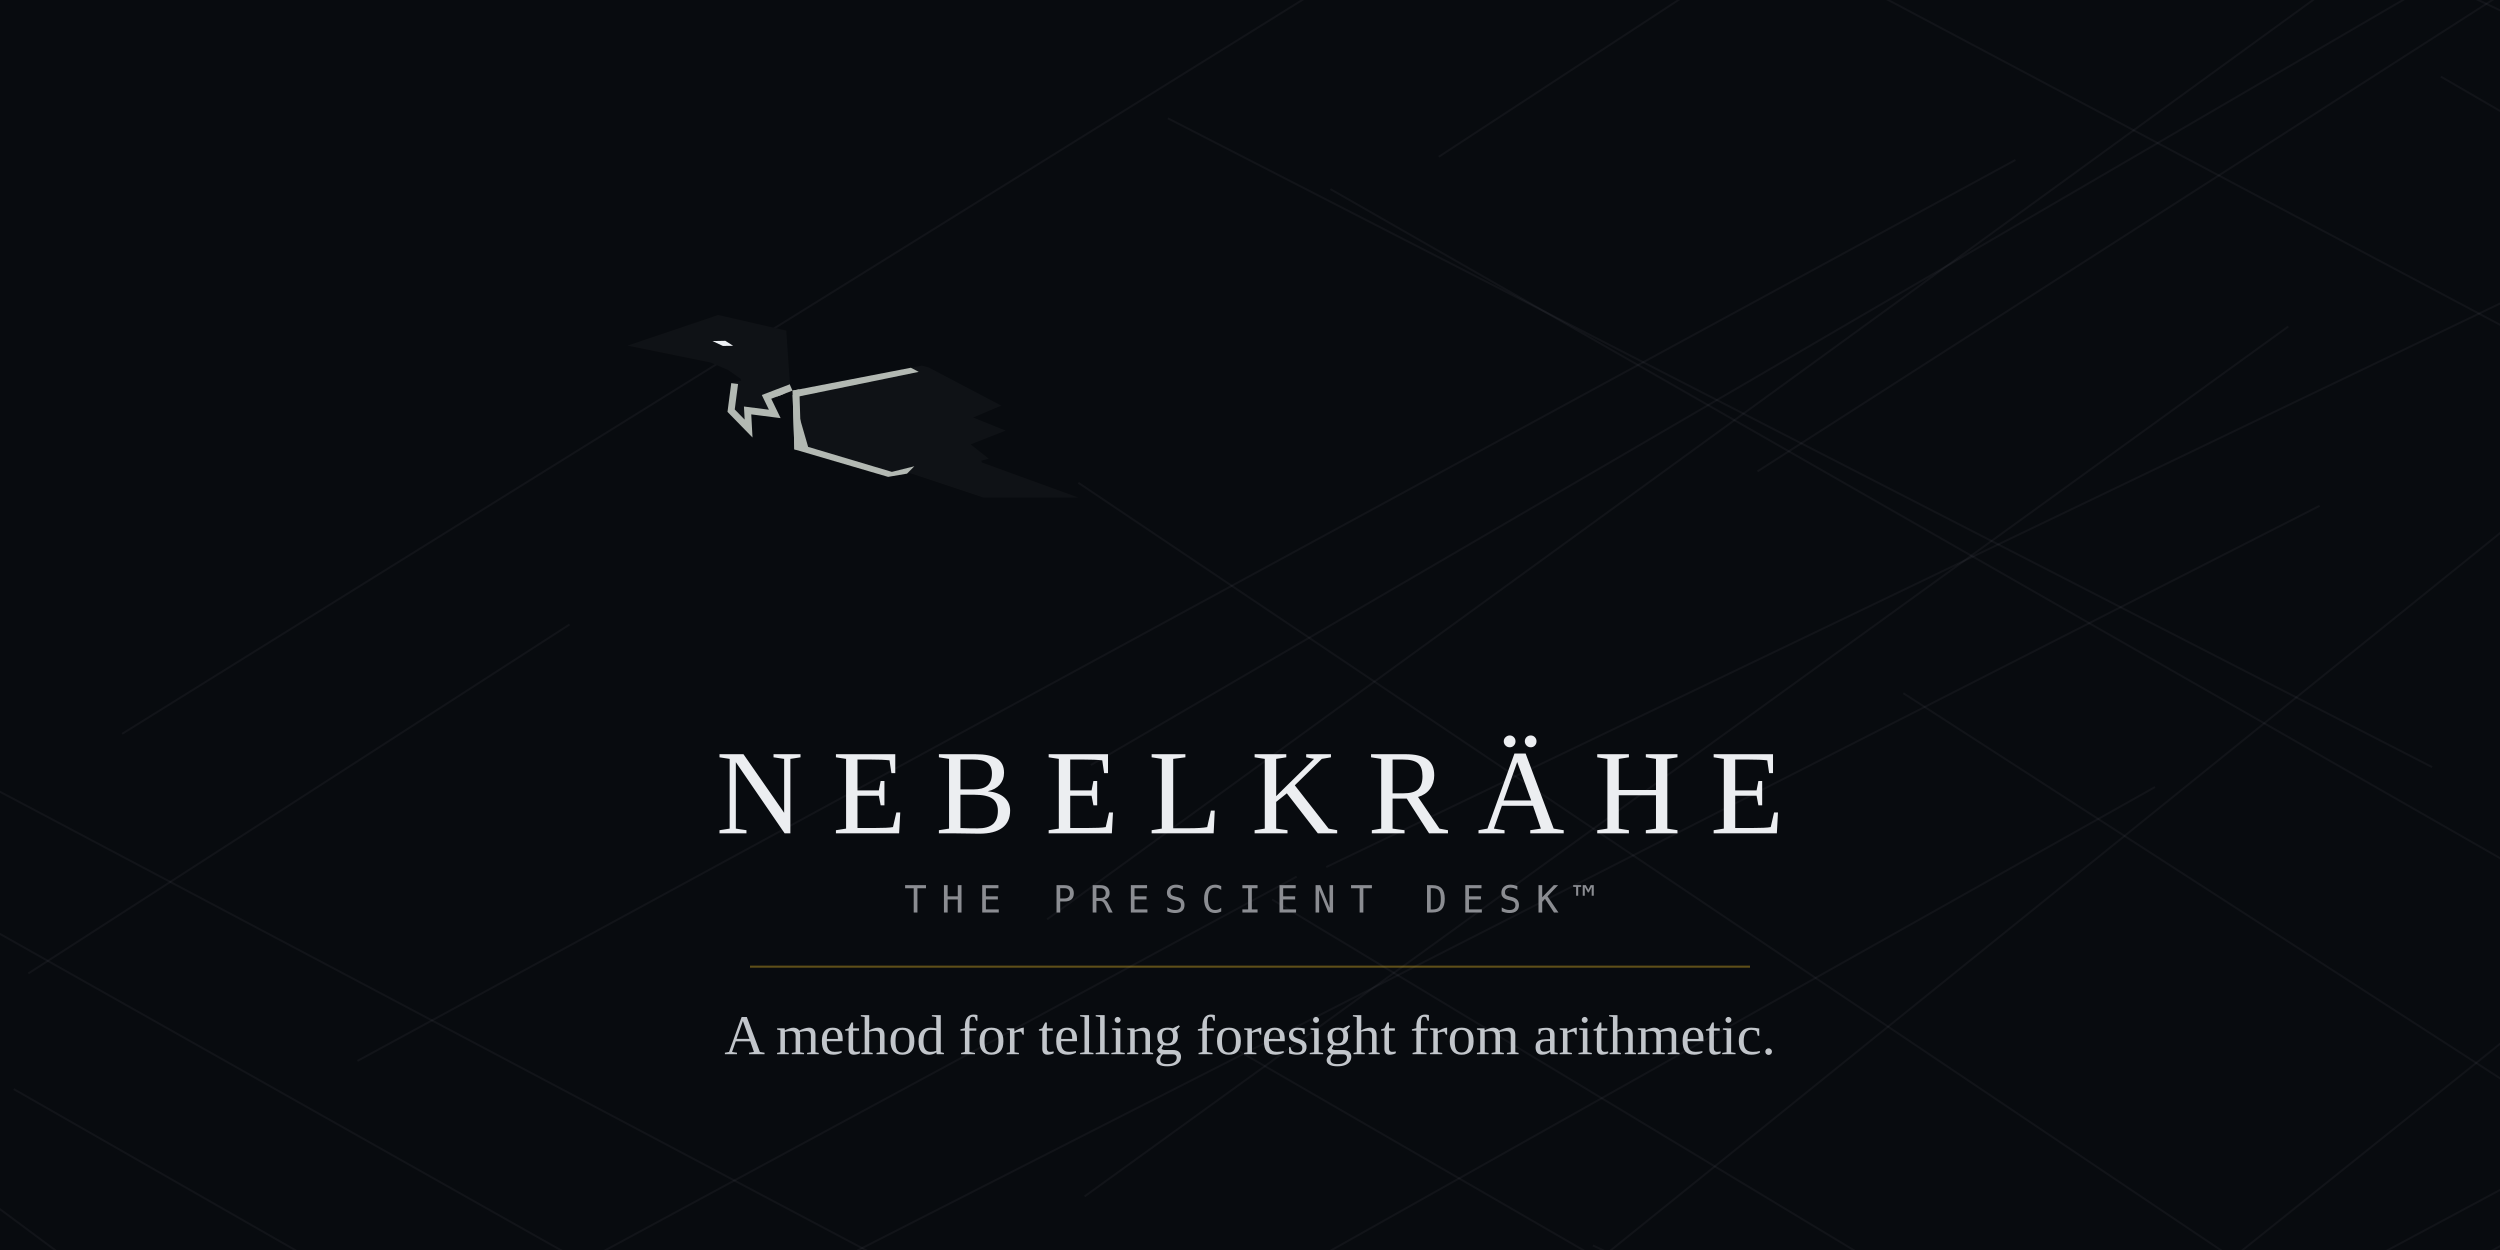
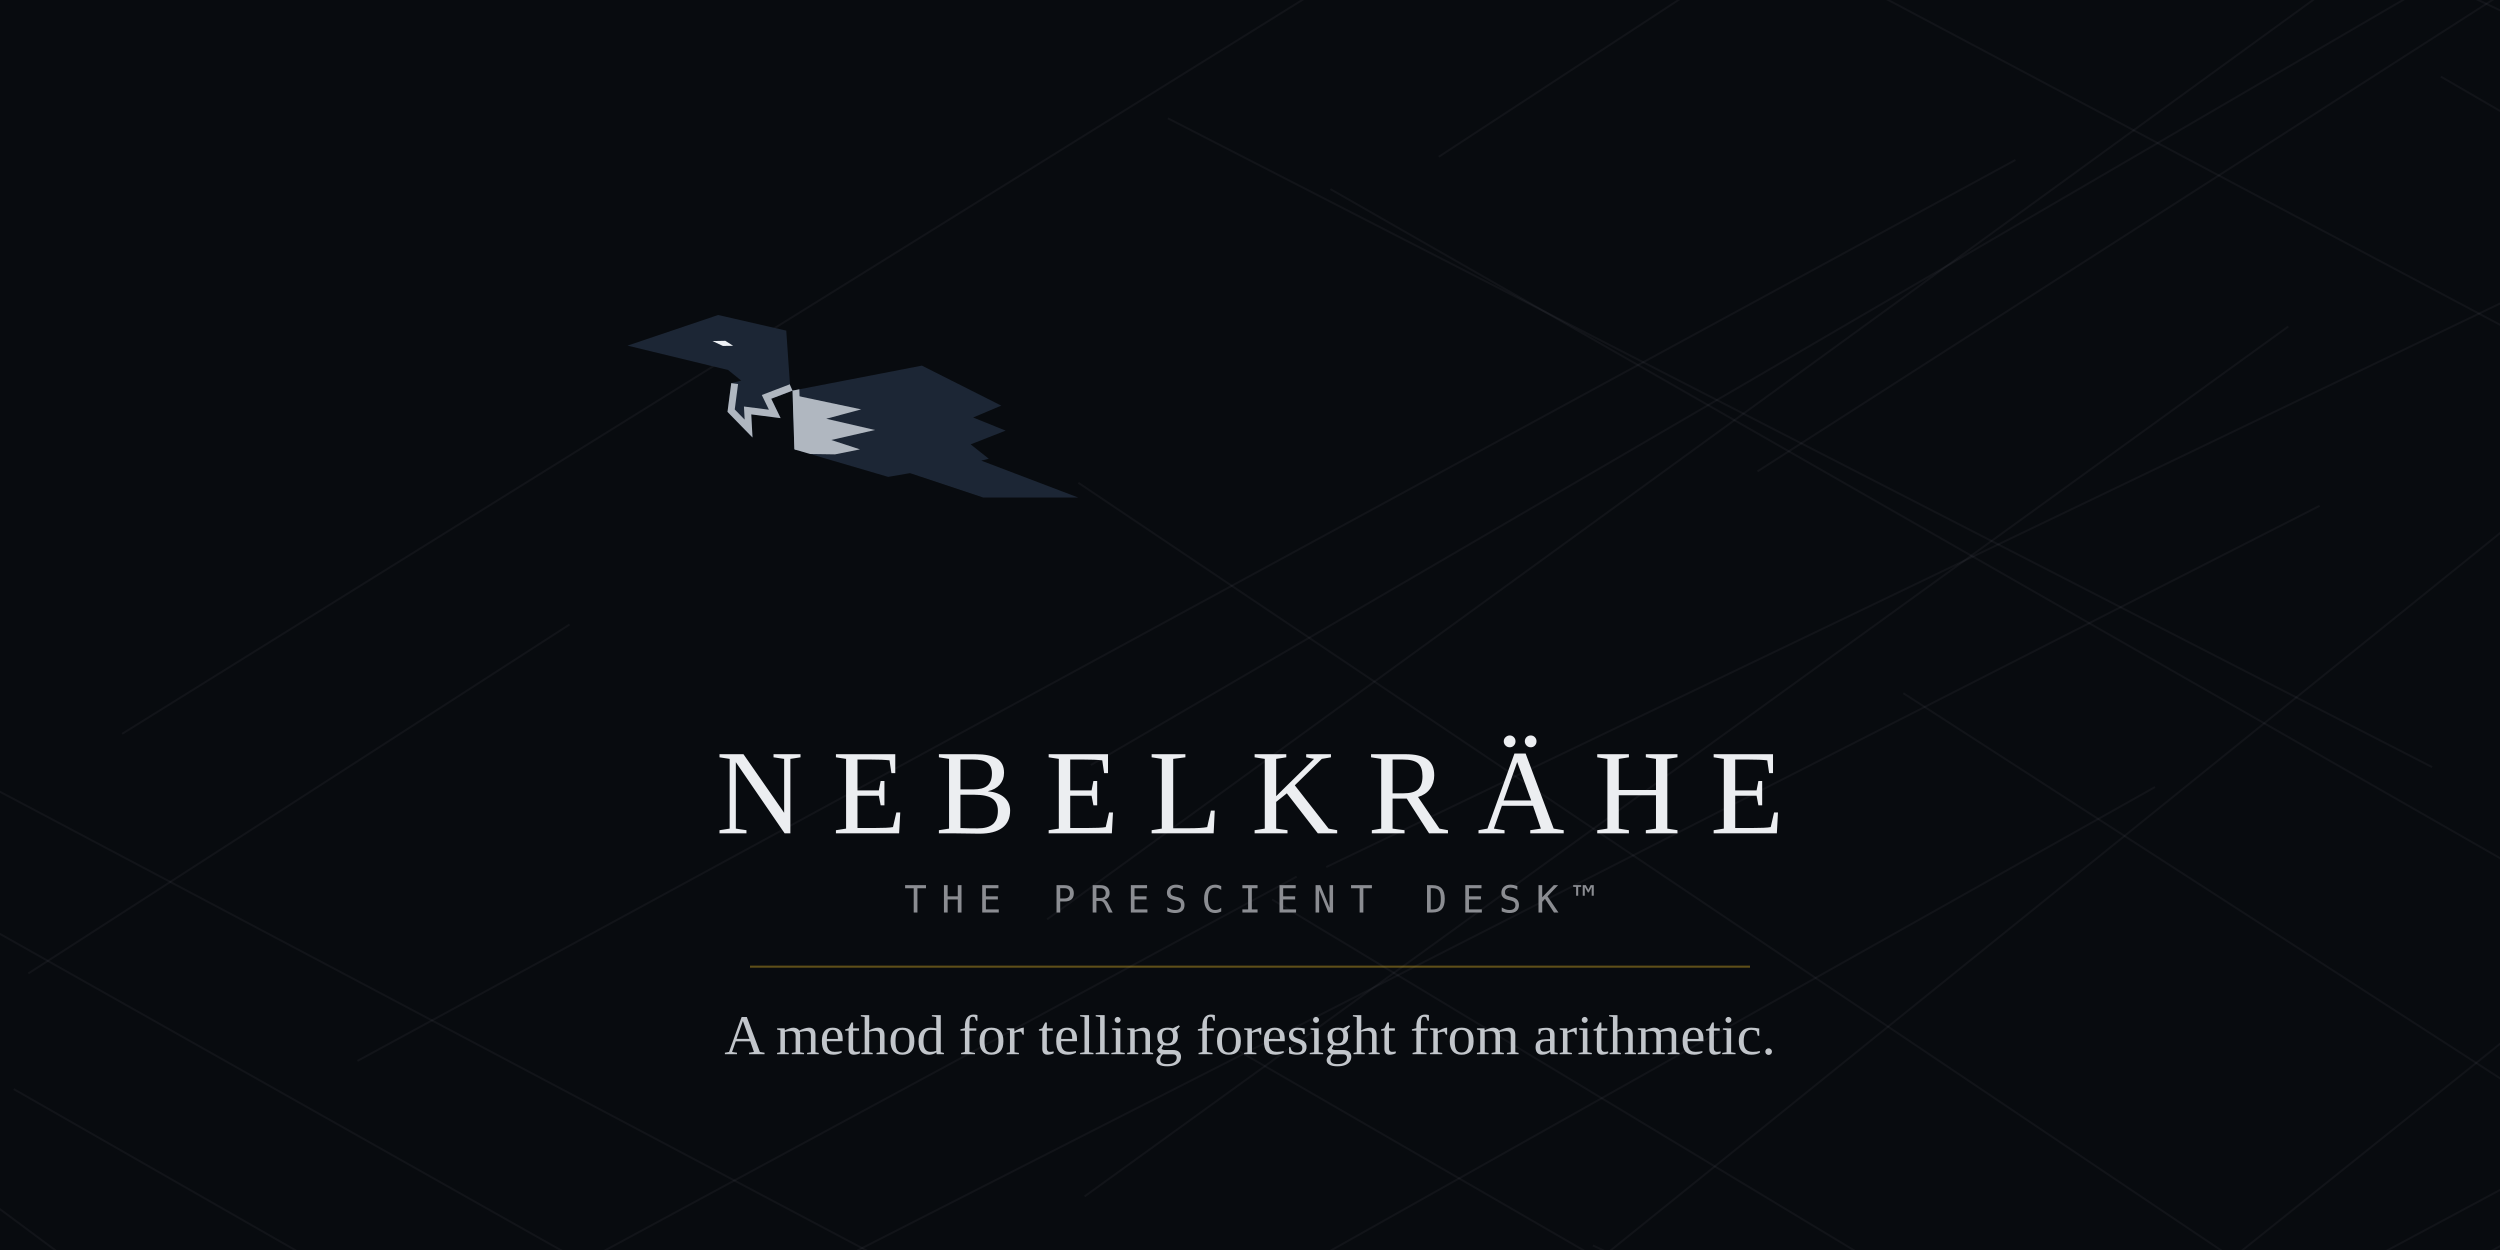
<svg xmlns="http://www.w3.org/2000/svg" viewBox="0 0 1200 600" width="1200" height="600">
  <rect width="1200" height="600" fill="#080B0F" />
  <g stroke="#b9c6d4" stroke-opacity="0.055" stroke-width=".9" stroke-linecap="square">
    <line x1="1170" y1="615" x2="2088" y2="99" />
    <line x1="1303" y1="258" x2="1910" y2="691" />
    <line x1="765" y1="598" x2="1106" y2="761" />
    <line x1="561" y1="57" x2="1167" y2="368" />
    <line x1="263" y1="615" x2="622" y2="421" />
    <line x1="7" y1="523" x2="465" y2="785" />
    <line x1="14" y1="467" x2="273" y2="300" />
    <line x1="663" y1="689" x2="1521" y2="-3" />
    <line x1="-87" y1="334" x2="901" y2="857" />
    <line x1="914" y1="333" x2="1557" y2="748" />
    <line x1="172" y1="509" x2="967" y2="77" />
    <line x1="1064" y1="610" x2="1627" y2="159" />
    <line x1="59" y1="352" x2="773" y2="-92" />
    <line x1="524" y1="367" x2="1186" y2="-19" />
    <line x1="611" y1="432" x2="1442" y2="933" />
    <line x1="1172" y1="37" x2="2264" y2="671" />
    <line x1="-77" y1="666" x2="710" y2="1087" />
    <line x1="1122" y1="613" x2="1426" y2="450" />
    <line x1="999" y1="-90" x2="1452" y2="124" />
    <line x1="518" y1="232" x2="1648" y2="991" />
    <line x1="521" y1="574" x2="1098" y2="157" />
    <line x1="637" y1="416" x2="1845" y2="-164" />
    <line x1="-14" y1="570" x2="624" y2="1044" />
    <line x1="691" y1="75" x2="1631" y2="-540" />
    <line x1="1238" y1="117" x2="1585" y2="324" />
    <line x1="831" y1="-40" x2="1236" y2="175" />
    <line x1="639" y1="91" x2="1784" y2="746" />
    <line x1="561" y1="644" x2="1034" y2="378" />
    <line x1="503" y1="441" x2="1365" y2="-185" />
    <line x1="844" y1="226" x2="1731" y2="-343" />
    <line x1="592" y1="503" x2="1618" y2="1096" />
    <line x1="412" y1="600" x2="1113" y2="243" />
    <line x1="1252" y1="25" x2="1846" y2="-319" />
    <line x1="-20" y1="437" x2="645" y2="812" />
  </g>
  <g transform="translate(300,150) scale(0.3)">
    <defs>
      <clipPath id="csb">
-         <path d="M149 4 L258 29 L264 116 L268 125 L475 85 L486 88 L602 149 L557 168 L609 189 L553 211 L582 234 L570 237 L571 240 L725 296 L573 296 L456 257 L421 263 L271 219 L268 125 L234 138 L249 169 L202 163 L204 200 L164 159 L170 113 L186 109 L185 106 L165 92 L137 80 L4 53 Z" />
+         <path d="M149 4 L258 29 L264 116 L268 125 L475 85 L602 149 L557 168 L609 189 L553 211 L582 234 L570 237 L725 296 L573 296 L456 257 L421 263 L271 219 L268 125 L234 138 L249 169 L202 163 L204 200 L164 159 L170 113 L186 109 L165 92 L4 53 Z" />
      </clipPath>
    </defs>
-     <path d="M149 4 L258 29 L264 116 L268 125 L475 85 L486 88 L602 149 L557 168 L609 189 L553 211 L582 234 L570 237 L571 240 L725 296 L573 296 L456 257 L421 263 L271 219 L268 125 L234 138 L249 169 L202 163 L204 200 L164 159 L170 113 L186 109 L185 106 L165 92 L137 80 L4 53 Z" fill="#0f1216" />
+     <path d="M149 4 L258 29 L264 116 L268 125 L475 85 L602 149 L557 168 L609 189 L553 211 L582 234 L570 237 L725 296 L573 296 L456 257 L421 263 L271 219 L268 125 L234 138 L249 169 L202 163 L204 200 L164 159 L170 113 L186 109 L165 92 L4 53 Z" fill="#1c2635" />
    <g clip-path="url(#csb)">
-       <path d="M386 51 L470 95 L270 136 L267 102 L386 51 Z" fill="#b3b9b3" />
-       <path d="M242 127 L269 132 L293 215 L427 255 L463 246 L441 268 L314 280 L236 207 L238 169 L252 173 L242 127 Z" fill="#b3b9b3" />
-       <path d="M271 219 L268 125 L234 138 L249 169 L202 163 L204 200 L164 159 L170 113" fill="none" stroke="#b3b9b3" stroke-width="22" stroke-linejoin="miter" />
+       <path d="M269 132 L378 155 L322 170 L400 188 L330 204 L376 219 L336 227 L272 226 Z" fill="#b0b7c0" />
+       <path d="M271 219 L268 125 L234 138 L249 169 L202 163 L204 200 L164 159 L170 113" fill="none" stroke="#b0b7c0" stroke-width="22" stroke-linejoin="miter" />
    </g>
    <path d="M139.9 45.7 L160.5 45.3 L173.1 53.3 L156.6 53.5 Z" fill="#eef1f5" />
  </g>
  <text x="600" y="400" font-family="'Cinzel','Trajan Pro',Georgia,'Times New Roman',serif" font-size="58" letter-spacing="14.0" fill="#eceef1" fill-opacity="1.0" text-anchor="middle">NEBELKRÄHE</text>
  <text x="600" y="438" font-family="ui-monospace,Menlo,Consolas,monospace" font-size="18" letter-spacing="7.0" fill="#8b8d92" fill-opacity="1.0" text-anchor="middle">THE PRESCIENT DESK™</text>
  <line x1="360" y1="464" x2="840" y2="464" stroke="#c9a227" stroke-opacity="0.45" />
  <text x="600" y="506" font-family="'Cinzel','Trajan Pro',Georgia,'Times New Roman',serif" font-size="27" letter-spacing="0.0" fill="#c2c6cb" fill-opacity="1.0" text-anchor="middle">A method for telling foresight from arithmetic.</text>
</svg>
